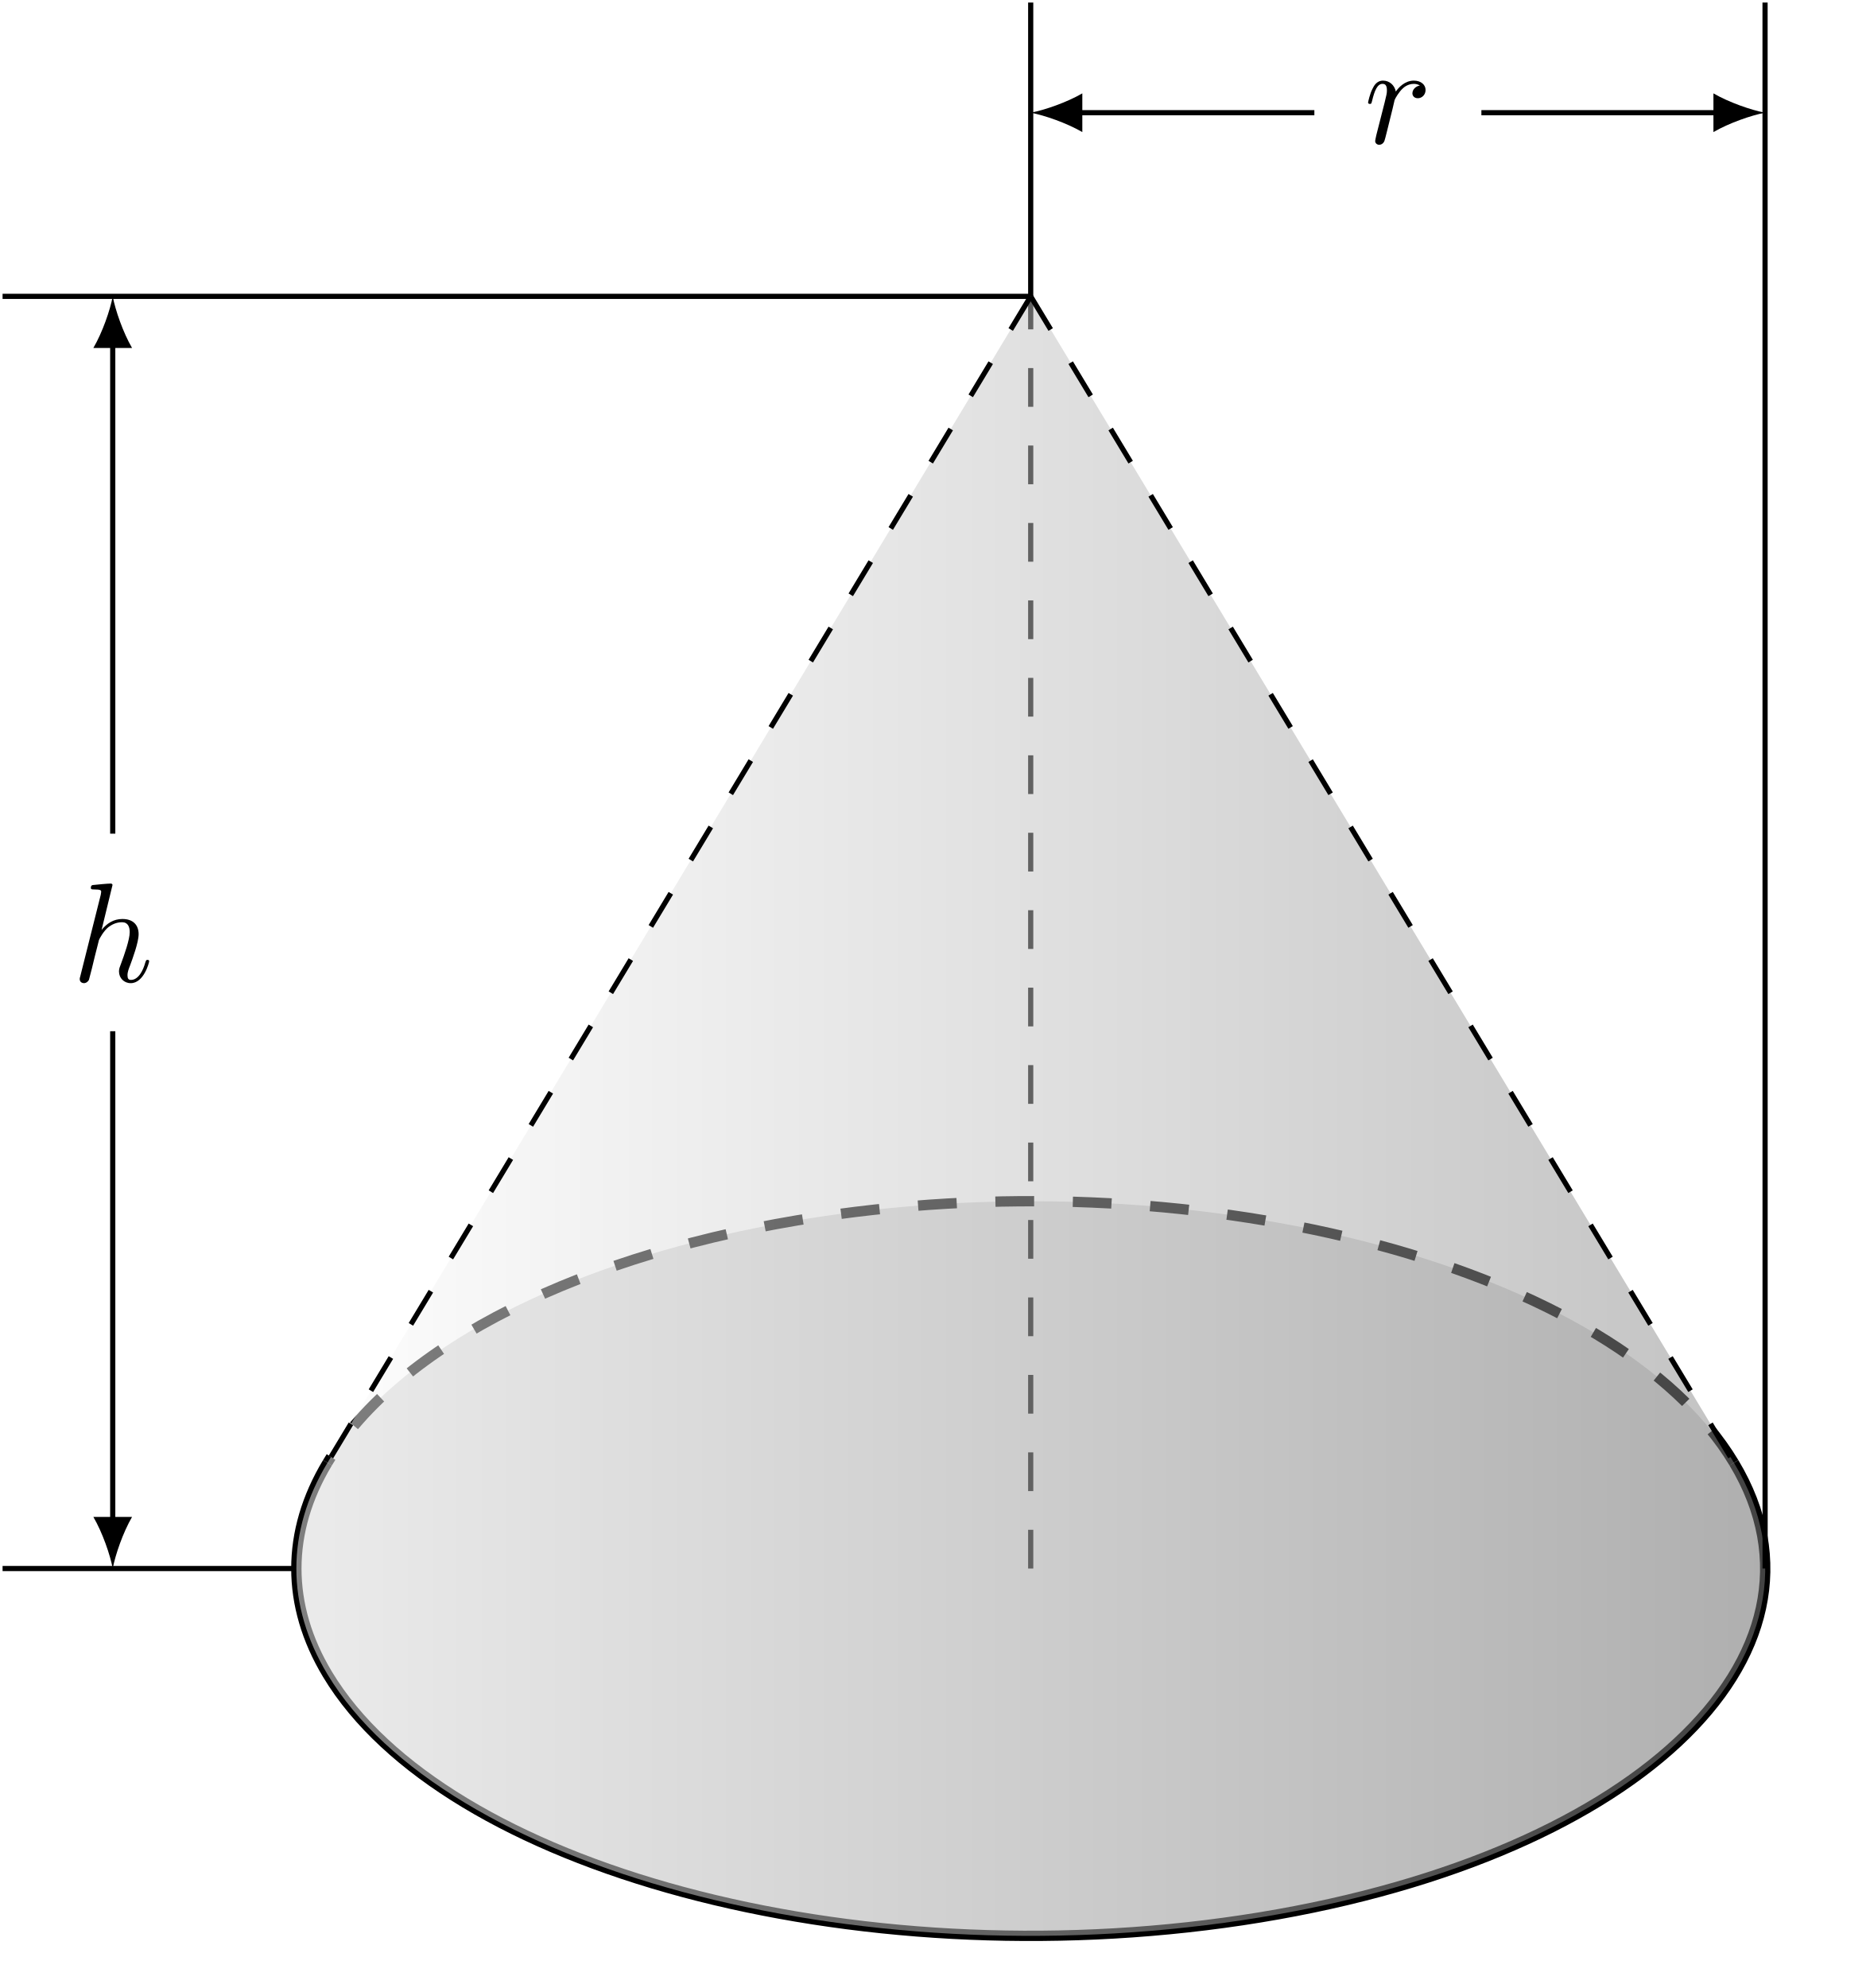
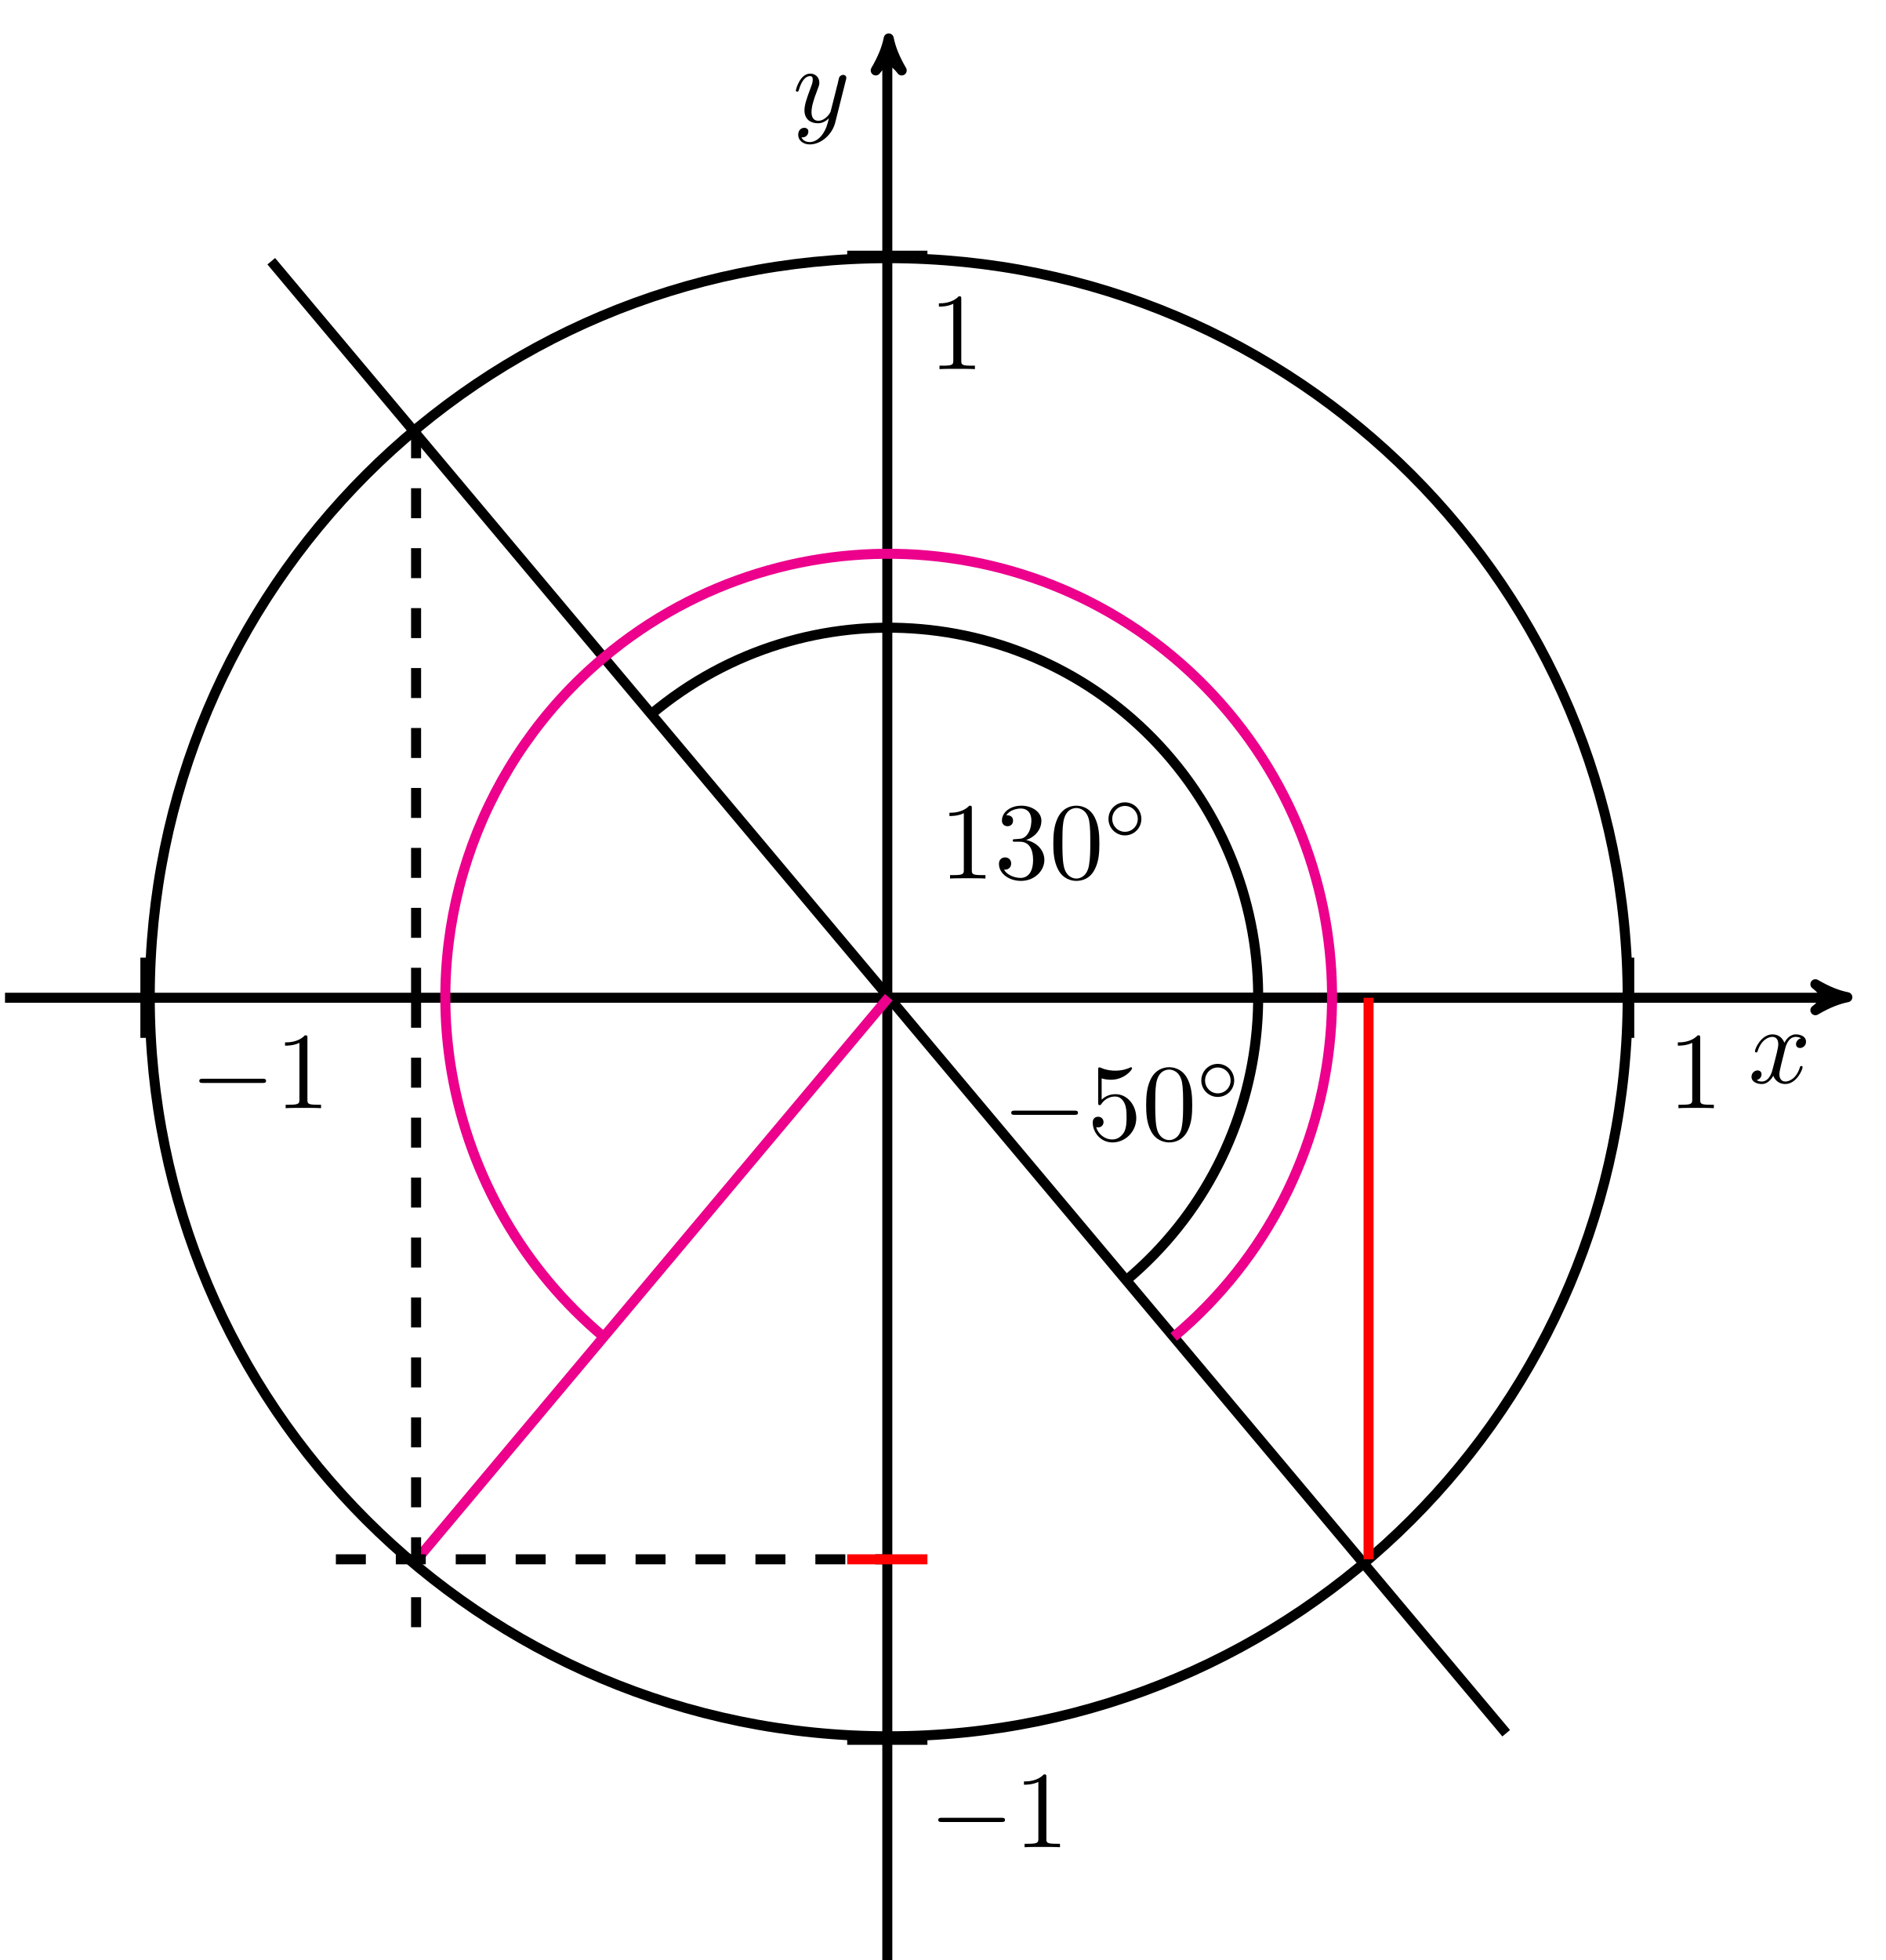
- <svg xmlns="http://www.w3.org/2000/svg" xmlns:xlink="http://www.w3.org/1999/xlink" width="144.323pt" height="153.448pt" viewBox="0 0 144.323 153.448" version="1.1">
+ <svg xmlns="http://www.w3.org/2000/svg" xmlns:xlink="http://www.w3.org/1999/xlink" width="188.088pt" height="195.458pt" viewBox="0 0 188.088 195.458" version="1.1">
  <defs>
    <g>
      <symbol overflow="visible" id="glyph0-0">
        <path style="stroke:none;" d="" />
      </symbol>
      <symbol overflow="visible" id="glyph0-1">
-         <path style="stroke:none;" d="M 3.125 -7.453 C 3.125 -7.453 3.125 -7.562 2.984 -7.562 C 2.734 -7.562 1.938 -7.484 1.656 -7.453 C 1.578 -7.453 1.453 -7.438 1.453 -7.234 C 1.453 -7.109 1.547 -7.109 1.719 -7.109 C 2.234 -7.109 2.25 -7.031 2.25 -6.922 L 2.219 -6.703 L 0.641 -0.422 C 0.594 -0.266 0.594 -0.25 0.594 -0.188 C 0.594 0.062 0.812 0.125 0.922 0.125 C 1.094 0.125 1.266 -0.016 1.312 -0.156 L 1.531 -1 L 1.766 -1.969 C 1.828 -2.219 1.891 -2.453 1.953 -2.703 C 1.969 -2.766 2.062 -3.125 2.078 -3.203 C 2.109 -3.297 2.438 -3.906 2.812 -4.203 C 3.047 -4.375 3.391 -4.578 3.859 -4.578 C 4.328 -4.578 4.453 -4.203 4.453 -3.812 C 4.453 -3.234 4.031 -2.047 3.781 -1.375 C 3.688 -1.125 3.625 -1 3.625 -0.781 C 3.625 -0.266 4.016 0.125 4.531 0.125 C 5.547 0.125 5.953 -1.469 5.953 -1.562 C 5.953 -1.672 5.859 -1.672 5.828 -1.672 C 5.719 -1.672 5.719 -1.641 5.656 -1.469 C 5.5 -0.891 5.141 -0.125 4.547 -0.125 C 4.359 -0.125 4.281 -0.234 4.281 -0.484 C 4.281 -0.75 4.391 -1.016 4.484 -1.25 C 4.656 -1.719 5.141 -3.016 5.141 -3.656 C 5.141 -4.359 4.719 -4.828 3.891 -4.828 C 3.203 -4.828 2.688 -4.484 2.281 -3.984 Z M 3.125 -7.453 " />
+         <path style="stroke:none;" d="M 3.641 -3.297 C 3.703 -3.578 3.953 -4.578 4.719 -4.578 C 4.781 -4.578 5.031 -4.578 5.266 -4.438 C 4.969 -4.391 4.75 -4.109 4.75 -3.844 C 4.75 -3.672 4.859 -3.469 5.156 -3.469 C 5.406 -3.469 5.75 -3.672 5.75 -4.094 C 5.75 -4.672 5.109 -4.828 4.734 -4.828 C 4.094 -4.828 3.719 -4.25 3.594 -3.984 C 3.312 -4.719 2.719 -4.828 2.406 -4.828 C 1.281 -4.828 0.656 -3.406 0.656 -3.141 C 0.656 -3.031 0.766 -3.031 0.781 -3.031 C 0.875 -3.031 0.906 -3.047 0.922 -3.156 C 1.297 -4.312 2.016 -4.578 2.391 -4.578 C 2.594 -4.578 2.984 -4.484 2.984 -3.844 C 2.984 -3.516 2.797 -2.781 2.391 -1.25 C 2.219 -0.578 1.828 -0.125 1.359 -0.125 C 1.281 -0.125 1.031 -0.125 0.812 -0.266 C 1.078 -0.312 1.312 -0.547 1.312 -0.844 C 1.312 -1.141 1.078 -1.234 0.922 -1.234 C 0.594 -1.234 0.312 -0.953 0.312 -0.594 C 0.312 -0.094 0.859 0.125 1.344 0.125 C 2.062 0.125 2.453 -0.641 2.484 -0.703 C 2.625 -0.312 3.016 0.125 3.672 0.125 C 4.781 0.125 5.406 -1.281 5.406 -1.562 C 5.406 -1.672 5.312 -1.672 5.281 -1.672 C 5.188 -1.672 5.156 -1.625 5.141 -1.547 C 4.781 -0.375 4.031 -0.125 3.688 -0.125 C 3.266 -0.125 3.094 -0.469 3.094 -0.844 C 3.094 -1.078 3.156 -1.312 3.266 -1.797 Z " />
      </symbol>
      <symbol overflow="visible" id="glyph0-2">
-         <path style="stroke:none;" d="M 0.953 -0.641 C 0.922 -0.484 0.859 -0.234 0.859 -0.172 C 0.859 0.016 1.016 0.125 1.172 0.125 C 1.312 0.125 1.5 0.031 1.578 -0.188 C 1.609 -0.234 1.969 -1.719 2.016 -1.906 C 2.109 -2.266 2.297 -3.031 2.359 -3.328 C 2.406 -3.469 2.719 -3.984 2.984 -4.219 C 3.062 -4.297 3.375 -4.578 3.844 -4.578 C 4.141 -4.578 4.297 -4.453 4.312 -4.453 C 3.984 -4.391 3.734 -4.141 3.734 -3.844 C 3.734 -3.672 3.859 -3.469 4.156 -3.469 C 4.453 -3.469 4.75 -3.719 4.75 -4.109 C 4.75 -4.5 4.406 -4.828 3.844 -4.828 C 3.141 -4.828 2.656 -4.281 2.453 -3.984 C 2.359 -4.469 1.969 -4.828 1.469 -4.828 C 0.953 -4.828 0.75 -4.391 0.656 -4.203 C 0.453 -3.828 0.312 -3.172 0.312 -3.141 C 0.312 -3.031 0.422 -3.031 0.453 -3.031 C 0.562 -3.031 0.562 -3.047 0.625 -3.281 C 0.812 -4.062 1.031 -4.578 1.422 -4.578 C 1.609 -4.578 1.766 -4.5 1.766 -4.078 C 1.766 -3.844 1.734 -3.734 1.594 -3.156 Z M 0.953 -0.641 " />
+         <path style="stroke:none;" d="M 5.297 -4.156 C 5.344 -4.312 5.344 -4.328 5.344 -4.406 C 5.344 -4.609 5.188 -4.703 5.031 -4.703 C 4.922 -4.703 4.75 -4.641 4.641 -4.469 C 4.625 -4.422 4.531 -4.078 4.5 -3.875 C 4.422 -3.594 4.344 -3.297 4.281 -3.016 L 3.781 -1.047 C 3.734 -0.891 3.266 -0.125 2.547 -0.125 C 2 -0.125 1.875 -0.594 1.875 -1 C 1.875 -1.5 2.062 -2.188 2.438 -3.141 C 2.609 -3.594 2.656 -3.703 2.656 -3.922 C 2.656 -4.422 2.297 -4.828 1.75 -4.828 C 0.719 -4.828 0.312 -3.234 0.312 -3.141 C 0.312 -3.031 0.422 -3.031 0.453 -3.031 C 0.562 -3.031 0.562 -3.047 0.625 -3.234 C 0.922 -4.25 1.359 -4.578 1.719 -4.578 C 1.812 -4.578 2 -4.578 2 -4.234 C 2 -3.953 1.891 -3.672 1.812 -3.469 C 1.375 -2.312 1.172 -1.688 1.172 -1.172 C 1.172 -0.203 1.859 0.125 2.516 0.125 C 2.938 0.125 3.297 -0.062 3.609 -0.375 C 3.469 0.203 3.344 0.734 2.906 1.312 C 2.625 1.672 2.203 2 1.703 2 C 1.547 2 1.062 1.969 0.875 1.531 C 1.047 1.531 1.188 1.531 1.344 1.406 C 1.453 1.312 1.562 1.172 1.562 0.953 C 1.562 0.625 1.266 0.578 1.156 0.578 C 0.906 0.578 0.547 0.75 0.547 1.281 C 0.547 1.828 1.031 2.234 1.703 2.234 C 2.828 2.234 3.953 1.25 4.25 0.016 Z " />
+       </symbol>
+       <symbol overflow="visible" id="glyph1-0">
+         <path style="stroke:none;" d="" />
+       </symbol>
+       <symbol overflow="visible" id="glyph1-1">
+         <path style="stroke:none;" d="M 7.188 -2.516 C 7.375 -2.516 7.562 -2.516 7.562 -2.719 C 7.562 -2.938 7.375 -2.938 7.188 -2.938 L 1.281 -2.938 C 1.094 -2.938 0.906 -2.938 0.906 -2.719 C 0.906 -2.516 1.094 -2.516 1.281 -2.516 Z " />
+       </symbol>
+       <symbol overflow="visible" id="glyph2-0">
+         <path style="stroke:none;" d="" />
+       </symbol>
+       <symbol overflow="visible" id="glyph2-1">
+         <path style="stroke:none;" d="M 3.203 -6.984 C 3.203 -7.234 3.203 -7.266 2.953 -7.266 C 2.281 -6.562 1.312 -6.562 0.969 -6.562 L 0.969 -6.234 C 1.188 -6.234 1.828 -6.234 2.406 -6.516 L 2.406 -0.859 C 2.406 -0.469 2.359 -0.344 1.391 -0.344 L 1.031 -0.344 L 1.031 0 C 1.422 -0.031 2.359 -0.031 2.797 -0.031 C 3.234 -0.031 4.188 -0.031 4.562 0 L 4.562 -0.344 L 4.219 -0.344 C 3.234 -0.344 3.203 -0.453 3.203 -0.859 Z " />
+       </symbol>
+       <symbol overflow="visible" id="glyph2-2">
+         <path style="stroke:none;" d="M 4.891 -2.188 C 4.891 -3.484 4 -4.578 2.828 -4.578 C 2.297 -4.578 1.828 -4.406 1.438 -4.031 L 1.438 -6.156 C 1.656 -6.078 2.016 -6.016 2.359 -6.016 C 3.703 -6.016 4.469 -7 4.469 -7.141 C 4.469 -7.203 4.438 -7.266 4.359 -7.266 C 4.359 -7.266 4.328 -7.266 4.281 -7.234 C 4.062 -7.125 3.516 -6.922 2.797 -6.922 C 2.359 -6.922 1.859 -6.984 1.344 -7.219 C 1.25 -7.25 1.234 -7.25 1.203 -7.25 C 1.094 -7.25 1.094 -7.172 1.094 -6.984 L 1.094 -3.766 C 1.094 -3.562 1.094 -3.484 1.25 -3.484 C 1.328 -3.484 1.359 -3.516 1.391 -3.578 C 1.516 -3.75 1.922 -4.344 2.797 -4.344 C 3.375 -4.344 3.641 -3.844 3.734 -3.641 C 3.906 -3.234 3.922 -2.812 3.922 -2.266 C 3.922 -1.891 3.922 -1.234 3.672 -0.781 C 3.406 -0.344 3 -0.062 2.5 -0.062 C 1.703 -0.062 1.078 -0.641 0.891 -1.281 C 0.922 -1.281 0.953 -1.266 1.078 -1.266 C 1.438 -1.266 1.625 -1.531 1.625 -1.797 C 1.625 -2.062 1.438 -2.328 1.078 -2.328 C 0.922 -2.328 0.547 -2.25 0.547 -1.75 C 0.547 -0.812 1.297 0.234 2.516 0.234 C 3.781 0.234 4.891 -0.812 4.891 -2.188 Z " />
+       </symbol>
+       <symbol overflow="visible" id="glyph2-3">
+         <path style="stroke:none;" d="M 5.016 -3.484 C 5.016 -4.359 4.969 -5.234 4.578 -6.047 C 4.078 -7.094 3.188 -7.266 2.719 -7.266 C 2.078 -7.266 1.281 -6.984 0.828 -5.969 C 0.484 -5.219 0.422 -4.359 0.422 -3.484 C 0.422 -2.672 0.469 -1.688 0.922 -0.859 C 1.391 0.016 2.188 0.234 2.719 0.234 C 3.297 0.234 4.141 0.016 4.609 -1.031 C 4.969 -1.781 5.016 -2.625 5.016 -3.484 Z M 2.719 0 C 2.297 0 1.641 -0.266 1.453 -1.312 C 1.328 -1.969 1.328 -2.984 1.328 -3.625 C 1.328 -4.312 1.328 -5.031 1.422 -5.625 C 1.625 -6.922 2.438 -7.031 2.719 -7.031 C 3.078 -7.031 3.797 -6.828 4 -5.75 C 4.109 -5.141 4.109 -4.312 4.109 -3.625 C 4.109 -2.797 4.109 -2.062 3.984 -1.359 C 3.828 -0.328 3.203 0 2.719 0 Z " />
+       </symbol>
+       <symbol overflow="visible" id="glyph2-4">
+         <path style="stroke:none;" d="M 3.156 -3.844 C 4.062 -4.141 4.688 -4.891 4.688 -5.766 C 4.688 -6.656 3.734 -7.266 2.688 -7.266 C 1.578 -7.266 0.75 -6.609 0.75 -5.781 C 0.75 -5.422 1 -5.219 1.312 -5.219 C 1.641 -5.219 1.859 -5.453 1.859 -5.766 C 1.859 -6.312 1.359 -6.312 1.188 -6.312 C 1.531 -6.844 2.25 -6.984 2.641 -6.984 C 3.094 -6.984 3.688 -6.75 3.688 -5.766 C 3.688 -5.641 3.672 -5 3.375 -4.531 C 3.047 -4 2.688 -3.969 2.406 -3.953 C 2.328 -3.953 2.062 -3.922 1.984 -3.922 C 1.891 -3.922 1.828 -3.906 1.828 -3.797 C 1.828 -3.672 1.891 -3.672 2.078 -3.672 L 2.562 -3.672 C 3.453 -3.672 3.859 -2.938 3.859 -1.859 C 3.859 -0.375 3.109 -0.062 2.625 -0.062 C 2.156 -0.062 1.344 -0.25 0.953 -0.891 C 1.344 -0.844 1.672 -1.078 1.672 -1.5 C 1.672 -1.891 1.391 -2.109 1.062 -2.109 C 0.812 -2.109 0.453 -1.953 0.453 -1.469 C 0.453 -0.484 1.469 0.234 2.656 0.234 C 3.984 0.234 4.984 -0.75 4.984 -1.859 C 4.984 -2.766 4.297 -3.609 3.156 -3.844 Z " />
+       </symbol>
+       <symbol overflow="visible" id="glyph3-0">
+         <path style="stroke:none;" d="" />
+       </symbol>
+       <symbol overflow="visible" id="glyph3-1">
+         <path style="stroke:none;" d="M 3.75 -1.984 C 3.75 -2.906 3.016 -3.641 2.109 -3.641 C 1.203 -3.641 0.469 -2.906 0.469 -1.984 C 0.469 -1.078 1.203 -0.344 2.109 -0.344 C 3.016 -0.344 3.75 -1.078 3.75 -1.984 Z M 2.109 -0.703 C 1.406 -0.703 0.844 -1.281 0.844 -1.984 C 0.844 -2.703 1.406 -3.281 2.109 -3.281 C 2.828 -3.281 3.391 -2.703 3.391 -1.984 C 3.391 -1.281 2.828 -0.703 2.109 -0.703 Z " />
      </symbol>
    </g>
-     <clipPath id="clip1">
-       <path d="M 14 81 L 144.324 81 L 144.324 125 L 14 125 Z M 14 81 " />
-     </clipPath>
-     <clipPath id="clip2">
-       <path d="M 11 101 L 144.324 101 L 144.324 153.449 L 11 153.449 Z M 11 101 " />
-     </clipPath>
-     <clipPath id="clip3">
-       <path d="M 22 22 L 137 22 L 137 150 L 22 150 Z M 22 22 " />
-     </clipPath>
-     <clipPath id="clip4">
-       <path d="M 133.859 112.906 C 142.875 127.898 125.879 143.707 95.898 148.215 C 65.914 152.723 34.297 144.227 25.281 129.234 C 22.078 123.91 22.078 118.23 25.281 112.906 L 79.57 22.875 Z M 133.859 112.906 " />
-     </clipPath>
-     <linearGradient id="linear0" gradientUnits="userSpaceOnUse" x1="0" y1="25.003" x2="0" y2="74.997" gradientTransform="matrix(0,-2.5973,-2.41624,0,203.2898,217.6644)">
-       <stop offset="0" style="stop-color:rgb(50.002%,50.002%,50.002%);stop-opacity:0.5;" />
-       <stop offset="0.008" style="stop-color:rgb(50.197%,50.197%,50.197%);stop-opacity:0.5;" />
-       <stop offset="0.016" style="stop-color:rgb(50.587%,50.587%,50.587%);stop-opacity:0.5;" />
-       <stop offset="0.023" style="stop-color:rgb(50.978%,50.978%,50.978%);stop-opacity:0.5;" />
-       <stop offset="0.031" style="stop-color:rgb(51.369%,51.369%,51.369%);stop-opacity:0.5;" />
-       <stop offset="0.039" style="stop-color:rgb(51.759%,51.759%,51.759%);stop-opacity:0.5;" />
-       <stop offset="0.047" style="stop-color:rgb(52.15%,52.15%,52.15%);stop-opacity:0.5;" />
-       <stop offset="0.055" style="stop-color:rgb(52.541%,52.541%,52.541%);stop-opacity:0.5;" />
-       <stop offset="0.062" style="stop-color:rgb(52.931%,52.931%,52.931%);stop-opacity:0.5;" />
-       <stop offset="0.07" style="stop-color:rgb(53.322%,53.322%,53.322%);stop-opacity:0.5;" />
-       <stop offset="0.078" style="stop-color:rgb(53.712%,53.712%,53.712%);stop-opacity:0.5;" />
-       <stop offset="0.086" style="stop-color:rgb(54.103%,54.103%,54.103%);stop-opacity:0.5;" />
-       <stop offset="0.094" style="stop-color:rgb(54.494%,54.494%,54.494%);stop-opacity:0.5;" />
-       <stop offset="0.102" style="stop-color:rgb(54.884%,54.884%,54.884%);stop-opacity:0.5;" />
-       <stop offset="0.109" style="stop-color:rgb(55.275%,55.275%,55.275%);stop-opacity:0.5;" />
-       <stop offset="0.117" style="stop-color:rgb(55.666%,55.666%,55.666%);stop-opacity:0.5;" />
-       <stop offset="0.125" style="stop-color:rgb(56.056%,56.056%,56.056%);stop-opacity:0.5;" />
-       <stop offset="0.133" style="stop-color:rgb(56.447%,56.447%,56.447%);stop-opacity:0.5;" />
-       <stop offset="0.141" style="stop-color:rgb(56.837%,56.837%,56.837%);stop-opacity:0.5;" />
-       <stop offset="0.148" style="stop-color:rgb(57.228%,57.228%,57.228%);stop-opacity:0.5;" />
-       <stop offset="0.156" style="stop-color:rgb(57.619%,57.619%,57.619%);stop-opacity:0.5;" />
-       <stop offset="0.164" style="stop-color:rgb(58.009%,58.009%,58.009%);stop-opacity:0.5;" />
-       <stop offset="0.172" style="stop-color:rgb(58.398%,58.398%,58.398%);stop-opacity:0.5;" />
-       <stop offset="0.18" style="stop-color:rgb(58.789%,58.789%,58.789%);stop-opacity:0.5;" />
-       <stop offset="0.188" style="stop-color:rgb(59.18%,59.18%,59.18%);stop-opacity:0.5;" />
-       <stop offset="0.195" style="stop-color:rgb(59.57%,59.57%,59.57%);stop-opacity:0.5;" />
-       <stop offset="0.203" style="stop-color:rgb(59.961%,59.961%,59.961%);stop-opacity:0.5;" />
-       <stop offset="0.211" style="stop-color:rgb(60.352%,60.352%,60.352%);stop-opacity:0.5;" />
-       <stop offset="0.219" style="stop-color:rgb(60.742%,60.742%,60.742%);stop-opacity:0.5;" />
-       <stop offset="0.227" style="stop-color:rgb(61.133%,61.133%,61.133%);stop-opacity:0.5;" />
-       <stop offset="0.234" style="stop-color:rgb(61.523%,61.523%,61.523%);stop-opacity:0.5;" />
-       <stop offset="0.242" style="stop-color:rgb(61.914%,61.914%,61.914%);stop-opacity:0.5;" />
-       <stop offset="0.25" style="stop-color:rgb(62.305%,62.305%,62.305%);stop-opacity:0.5;" />
-       <stop offset="0.258" style="stop-color:rgb(62.695%,62.695%,62.695%);stop-opacity:0.5;" />
-       <stop offset="0.266" style="stop-color:rgb(63.086%,63.086%,63.086%);stop-opacity:0.5;" />
-       <stop offset="0.273" style="stop-color:rgb(63.477%,63.477%,63.477%);stop-opacity:0.5;" />
-       <stop offset="0.281" style="stop-color:rgb(63.867%,63.867%,63.867%);stop-opacity:0.5;" />
-       <stop offset="0.289" style="stop-color:rgb(64.258%,64.258%,64.258%);stop-opacity:0.5;" />
-       <stop offset="0.297" style="stop-color:rgb(64.648%,64.648%,64.648%);stop-opacity:0.5;" />
-       <stop offset="0.305" style="stop-color:rgb(65.039%,65.039%,65.039%);stop-opacity:0.5;" />
-       <stop offset="0.312" style="stop-color:rgb(65.43%,65.43%,65.43%);stop-opacity:0.5;" />
-       <stop offset="0.32" style="stop-color:rgb(65.82%,65.82%,65.82%);stop-opacity:0.5;" />
-       <stop offset="0.328" style="stop-color:rgb(66.211%,66.211%,66.211%);stop-opacity:0.5;" />
-       <stop offset="0.336" style="stop-color:rgb(66.602%,66.602%,66.602%);stop-opacity:0.5;" />
-       <stop offset="0.344" style="stop-color:rgb(66.992%,66.992%,66.992%);stop-opacity:0.5;" />
-       <stop offset="0.352" style="stop-color:rgb(67.383%,67.383%,67.383%);stop-opacity:0.5;" />
-       <stop offset="0.359" style="stop-color:rgb(67.773%,67.773%,67.773%);stop-opacity:0.5;" />
-       <stop offset="0.367" style="stop-color:rgb(68.164%,68.164%,68.164%);stop-opacity:0.5;" />
-       <stop offset="0.375" style="stop-color:rgb(68.555%,68.555%,68.555%);stop-opacity:0.5;" />
-       <stop offset="0.383" style="stop-color:rgb(68.945%,68.945%,68.945%);stop-opacity:0.5;" />
-       <stop offset="0.391" style="stop-color:rgb(69.336%,69.336%,69.336%);stop-opacity:0.5;" />
-       <stop offset="0.398" style="stop-color:rgb(69.727%,69.727%,69.727%);stop-opacity:0.5;" />
-       <stop offset="0.406" style="stop-color:rgb(70.116%,70.116%,70.116%);stop-opacity:0.5;" />
-       <stop offset="0.414" style="stop-color:rgb(70.506%,70.506%,70.506%);stop-opacity:0.5;" />
-       <stop offset="0.422" style="stop-color:rgb(70.897%,70.897%,70.897%);stop-opacity:0.5;" />
-       <stop offset="0.43" style="stop-color:rgb(71.288%,71.288%,71.288%);stop-opacity:0.5;" />
-       <stop offset="0.438" style="stop-color:rgb(71.678%,71.678%,71.678%);stop-opacity:0.5;" />
-       <stop offset="0.445" style="stop-color:rgb(72.069%,72.069%,72.069%);stop-opacity:0.5;" />
-       <stop offset="0.453" style="stop-color:rgb(72.459%,72.459%,72.459%);stop-opacity:0.5;" />
-       <stop offset="0.461" style="stop-color:rgb(72.85%,72.85%,72.85%);stop-opacity:0.5;" />
-       <stop offset="0.469" style="stop-color:rgb(73.241%,73.241%,73.241%);stop-opacity:0.5;" />
-       <stop offset="0.477" style="stop-color:rgb(73.631%,73.631%,73.631%);stop-opacity:0.5;" />
-       <stop offset="0.484" style="stop-color:rgb(74.022%,74.022%,74.022%);stop-opacity:0.5;" />
-       <stop offset="0.492" style="stop-color:rgb(74.413%,74.413%,74.413%);stop-opacity:0.5;" />
-       <stop offset="0.5" style="stop-color:rgb(74.803%,74.803%,74.803%);stop-opacity:0.5;" />
-       <stop offset="0.508" style="stop-color:rgb(75.194%,75.194%,75.194%);stop-opacity:0.5;" />
-       <stop offset="0.516" style="stop-color:rgb(75.584%,75.584%,75.584%);stop-opacity:0.5;" />
-       <stop offset="0.523" style="stop-color:rgb(75.975%,75.975%,75.975%);stop-opacity:0.5;" />
-       <stop offset="0.531" style="stop-color:rgb(76.366%,76.366%,76.366%);stop-opacity:0.5;" />
-       <stop offset="0.539" style="stop-color:rgb(76.756%,76.756%,76.756%);stop-opacity:0.5;" />
-       <stop offset="0.547" style="stop-color:rgb(77.147%,77.147%,77.147%);stop-opacity:0.5;" />
-       <stop offset="0.555" style="stop-color:rgb(77.538%,77.538%,77.538%);stop-opacity:0.5;" />
-       <stop offset="0.562" style="stop-color:rgb(77.928%,77.928%,77.928%);stop-opacity:0.5;" />
-       <stop offset="0.57" style="stop-color:rgb(78.319%,78.319%,78.319%);stop-opacity:0.5;" />
-       <stop offset="0.578" style="stop-color:rgb(78.709%,78.709%,78.709%);stop-opacity:0.5;" />
-       <stop offset="0.586" style="stop-color:rgb(79.1%,79.1%,79.1%);stop-opacity:0.5;" />
-       <stop offset="0.594" style="stop-color:rgb(79.491%,79.491%,79.491%);stop-opacity:0.5;" />
-       <stop offset="0.602" style="stop-color:rgb(79.881%,79.881%,79.881%);stop-opacity:0.5;" />
-       <stop offset="0.609" style="stop-color:rgb(80.272%,80.272%,80.272%);stop-opacity:0.5;" />
-       <stop offset="0.617" style="stop-color:rgb(80.663%,80.663%,80.663%);stop-opacity:0.5;" />
-       <stop offset="0.625" style="stop-color:rgb(81.053%,81.053%,81.053%);stop-opacity:0.5;" />
-       <stop offset="0.633" style="stop-color:rgb(81.442%,81.442%,81.442%);stop-opacity:0.5;" />
-       <stop offset="0.641" style="stop-color:rgb(81.833%,81.833%,81.833%);stop-opacity:0.5;" />
-       <stop offset="0.648" style="stop-color:rgb(82.224%,82.224%,82.224%);stop-opacity:0.5;" />
-       <stop offset="0.656" style="stop-color:rgb(82.614%,82.614%,82.614%);stop-opacity:0.5;" />
-       <stop offset="0.664" style="stop-color:rgb(83.005%,83.005%,83.005%);stop-opacity:0.5;" />
-       <stop offset="0.672" style="stop-color:rgb(83.395%,83.395%,83.395%);stop-opacity:0.5;" />
-       <stop offset="0.68" style="stop-color:rgb(83.786%,83.786%,83.786%);stop-opacity:0.5;" />
-       <stop offset="0.688" style="stop-color:rgb(84.177%,84.177%,84.177%);stop-opacity:0.5;" />
-       <stop offset="0.695" style="stop-color:rgb(84.567%,84.567%,84.567%);stop-opacity:0.5;" />
-       <stop offset="0.703" style="stop-color:rgb(84.958%,84.958%,84.958%);stop-opacity:0.5;" />
-       <stop offset="0.711" style="stop-color:rgb(85.349%,85.349%,85.349%);stop-opacity:0.5;" />
-       <stop offset="0.719" style="stop-color:rgb(85.739%,85.739%,85.739%);stop-opacity:0.5;" />
-       <stop offset="0.727" style="stop-color:rgb(86.13%,86.13%,86.13%);stop-opacity:0.5;" />
-       <stop offset="0.734" style="stop-color:rgb(86.52%,86.52%,86.52%);stop-opacity:0.5;" />
-       <stop offset="0.742" style="stop-color:rgb(86.911%,86.911%,86.911%);stop-opacity:0.5;" />
-       <stop offset="0.75" style="stop-color:rgb(87.302%,87.302%,87.302%);stop-opacity:0.5;" />
-       <stop offset="0.758" style="stop-color:rgb(87.692%,87.692%,87.692%);stop-opacity:0.5;" />
-       <stop offset="0.766" style="stop-color:rgb(88.083%,88.083%,88.083%);stop-opacity:0.5;" />
-       <stop offset="0.773" style="stop-color:rgb(88.474%,88.474%,88.474%);stop-opacity:0.5;" />
-       <stop offset="0.781" style="stop-color:rgb(88.864%,88.864%,88.864%);stop-opacity:0.5;" />
-       <stop offset="0.789" style="stop-color:rgb(89.255%,89.255%,89.255%);stop-opacity:0.5;" />
-       <stop offset="0.797" style="stop-color:rgb(89.645%,89.645%,89.645%);stop-opacity:0.5;" />
-       <stop offset="0.805" style="stop-color:rgb(90.036%,90.036%,90.036%);stop-opacity:0.5;" />
-       <stop offset="0.812" style="stop-color:rgb(90.427%,90.427%,90.427%);stop-opacity:0.5;" />
-       <stop offset="0.82" style="stop-color:rgb(90.817%,90.817%,90.817%);stop-opacity:0.5;" />
-       <stop offset="0.828" style="stop-color:rgb(91.208%,91.208%,91.208%);stop-opacity:0.5;" />
-       <stop offset="0.836" style="stop-color:rgb(91.599%,91.599%,91.599%);stop-opacity:0.5;" />
-       <stop offset="0.844" style="stop-color:rgb(91.989%,91.989%,91.989%);stop-opacity:0.5;" />
-       <stop offset="0.852" style="stop-color:rgb(92.38%,92.38%,92.38%);stop-opacity:0.5;" />
-       <stop offset="0.859" style="stop-color:rgb(92.77%,92.77%,92.77%);stop-opacity:0.5;" />
-       <stop offset="0.867" style="stop-color:rgb(93.159%,93.159%,93.159%);stop-opacity:0.5;" />
-       <stop offset="0.875" style="stop-color:rgb(93.55%,93.55%,93.55%);stop-opacity:0.5;" />
-       <stop offset="0.883" style="stop-color:rgb(93.941%,93.941%,93.941%);stop-opacity:0.5;" />
-       <stop offset="0.891" style="stop-color:rgb(94.331%,94.331%,94.331%);stop-opacity:0.5;" />
-       <stop offset="0.898" style="stop-color:rgb(94.722%,94.722%,94.722%);stop-opacity:0.5;" />
-       <stop offset="0.906" style="stop-color:rgb(95.113%,95.113%,95.113%);stop-opacity:0.5;" />
-       <stop offset="0.914" style="stop-color:rgb(95.503%,95.503%,95.503%);stop-opacity:0.5;" />
-       <stop offset="0.922" style="stop-color:rgb(95.894%,95.894%,95.894%);stop-opacity:0.5;" />
-       <stop offset="0.93" style="stop-color:rgb(96.284%,96.284%,96.284%);stop-opacity:0.5;" />
-       <stop offset="0.938" style="stop-color:rgb(96.675%,96.675%,96.675%);stop-opacity:0.5;" />
-       <stop offset="0.945" style="stop-color:rgb(97.066%,97.066%,97.066%);stop-opacity:0.5;" />
-       <stop offset="0.953" style="stop-color:rgb(97.456%,97.456%,97.456%);stop-opacity:0.5;" />
-       <stop offset="0.961" style="stop-color:rgb(97.847%,97.847%,97.847%);stop-opacity:0.5;" />
-       <stop offset="0.969" style="stop-color:rgb(98.238%,98.238%,98.238%);stop-opacity:0.5;" />
-       <stop offset="0.977" style="stop-color:rgb(98.628%,98.628%,98.628%);stop-opacity:0.5;" />
-       <stop offset="0.984" style="stop-color:rgb(99.019%,99.019%,99.019%);stop-opacity:0.5;" />
-       <stop offset="0.992" style="stop-color:rgb(99.409%,99.409%,99.409%);stop-opacity:0.5;" />
-       <stop offset="1" style="stop-color:rgb(99.8%,99.8%,99.8%);stop-opacity:0.5;" />
-     </linearGradient>
  </defs>
  <g id="surface1">
-     <path style=" stroke:none;fill-rule:nonzero;fill:rgb(70%,70%,70%);fill-opacity:0.5;" d="M 128.668 135.246 C 144.324 121.688 135.035 104.352 107.918 96.523 C 80.801 88.695 46.129 93.34 30.473 106.898 C 14.816 120.457 24.105 137.793 51.223 145.621 C 78.34 153.449 113.012 148.801 128.668 135.246 Z M 128.668 135.246 " />
-     <g clip-path="url(#clip1)" clip-rule="nonzero">
-       <path style="fill:none;stroke-width:0.797;stroke-linecap:butt;stroke-linejoin:miter;stroke:rgb(0%,0%,0%);stroke-opacity:1;stroke-dasharray:2.989,2.989;stroke-miterlimit:10;" d="M 54.289 8.165 C 45.27 23.157 13.657 31.653 -16.328 27.145 C -34.547 24.403 -48.808 17.274 -54.289 8.165 " transform="matrix(1,0,0,-1,79.57,121.071)" />
+     <path style="fill:none;stroke-width:1;stroke-linecap:butt;stroke-linejoin:miter;stroke:rgb(0%,0%,0%);stroke-opacity:1;stroke-miterlimit:10;" d="M 73.704 0.002 C 73.704 40.705 40.704 73.701 0.001 73.701 C -40.706 73.701 -73.703 40.705 -73.703 0.002 C -73.703 -40.705 -40.706 -73.701 0.001 -73.701 C 40.704 -73.701 73.704 -40.705 73.704 0.002 Z " transform="matrix(1,0,0,-1,88.64,99.447)" />
+     <path style="fill:none;stroke-width:1;stroke-linecap:butt;stroke-linejoin:miter;stroke:rgb(0%,0%,0%);stroke-opacity:1;stroke-miterlimit:10;" d="M -88.14 -0.053 L 94.86 -0.053 " transform="matrix(1,0,0,-1,88.64,99.447)" />
+     <path style="fill-rule:nonzero;fill:rgb(0%,0%,0%);fill-opacity:1;stroke-width:1;stroke-linecap:butt;stroke-linejoin:round;stroke:rgb(0%,0%,0%);stroke-opacity:1;stroke-miterlimit:10;" d="M 0.797 0.002 C -0.199 0.201 -1.195 0.599 -2.39 1.295 C -1.195 0.4 -1.195 -0.397 -2.39 -1.295 C -1.195 -0.596 -0.199 -0.198 0.797 0.002 Z " transform="matrix(1,0,0,-1,183.4564,99.447)" />
+     <path style="fill:none;stroke-width:1;stroke-linecap:butt;stroke-linejoin:miter;stroke:rgb(0%,0%,0%);stroke-opacity:1;stroke-miterlimit:10;" d="M -0.14 -96.053 L -0.14 94.947 " transform="matrix(1,0,0,-1,88.64,99.447)" />
+     <path style="fill-rule:nonzero;fill:rgb(0%,0%,0%);fill-opacity:1;stroke-width:1;stroke-linecap:butt;stroke-linejoin:round;stroke:rgb(0%,0%,0%);stroke-opacity:1;stroke-miterlimit:10;" d="M 0.799 -0.001 C -0.198 0.199 -1.194 0.597 -2.393 1.296 C -1.194 0.398 -1.194 -0.399 -2.393 -1.294 C -1.194 -0.598 -0.198 -0.2 0.799 -0.001 Z " transform="matrix(0,-1,-1,0,88.64,4.63058)" />
+     <g style="fill:rgb(0%,0%,0%);fill-opacity:1;">
+       <use xlink:href="#glyph0-1" x="174.382" y="107.979" />
    </g>
-     <g clip-path="url(#clip2)" clip-rule="nonzero">
-       <path style="fill:none;stroke-width:0.797;stroke-linecap:butt;stroke-linejoin:miter;stroke:rgb(0%,0%,0%);stroke-opacity:1;stroke-miterlimit:10;" d="M 54.289 8.165 C 63.305 -6.827 46.309 -22.636 16.328 -27.144 C -13.656 -31.652 -45.273 -23.156 -54.289 -8.163 C -57.492 -2.839 -57.492 2.841 -54.289 8.165 " transform="matrix(1,0,0,-1,79.57,121.071)" />
+     <g style="fill:rgb(0%,0%,0%);fill-opacity:1;">
+       <use xlink:href="#glyph0-2" x="79.065" y="12.168" />
    </g>
-     <path style="fill:none;stroke-width:0.399;stroke-linecap:butt;stroke-linejoin:miter;stroke:rgb(0%,0%,0%);stroke-opacity:1;stroke-miterlimit:10;" d="M -56.695 0.001 L -79.371 0.001 " transform="matrix(1,0,0,-1,79.57,121.071)" />
-     <path style="fill:none;stroke-width:0.399;stroke-linecap:butt;stroke-linejoin:miter;stroke:rgb(0%,0%,0%);stroke-opacity:1;stroke-miterlimit:10;" d="M -79.371 98.196 L 0 98.196 " transform="matrix(1,0,0,-1,79.57,121.071)" />
-     <path style="fill:none;stroke-width:0.399;stroke-linecap:butt;stroke-linejoin:miter;stroke:rgb(0%,0%,0%);stroke-opacity:1;stroke-dasharray:2.989,2.989;stroke-miterlimit:10;" d="M 0 0.001 L 0 98.196 " transform="matrix(1,0,0,-1,79.57,121.071)" />
-     <g clip-path="url(#clip3)" clip-rule="nonzero">
-       <g clip-path="url(#clip4)" clip-rule="nonzero">
-         <path style=" stroke:none;fill-rule:nonzero;fill:url(#linear0);" d="M 142.875 152.723 L 22.078 152.723 L 22.078 22.875 L 142.875 22.875 Z M 142.875 152.723 " />
-       </g>
+     <path style="fill:none;stroke-width:1;stroke-linecap:butt;stroke-linejoin:miter;stroke:rgb(0%,0%,0%);stroke-opacity:1;stroke-miterlimit:10;" d="M -74.14 -4.053 L -74.14 3.947 " transform="matrix(1,0,0,-1,88.64,99.447)" />
+     <g style="fill:rgb(0%,0%,0%);fill-opacity:1;">
+       <use xlink:href="#glyph1-1" x="18.974" y="110.512" />
    </g>
-     <path style="fill:none;stroke-width:0.399;stroke-linecap:butt;stroke-linejoin:miter;stroke:rgb(0%,0%,0%);stroke-opacity:1;stroke-dasharray:2.989,2.989;stroke-miterlimit:10;" d="M 0 98.196 L 54.282 8.18 " transform="matrix(1,0,0,-1,79.57,121.071)" />
-     <path style="fill:none;stroke-width:0.399;stroke-linecap:butt;stroke-linejoin:miter;stroke:rgb(0%,0%,0%);stroke-opacity:1;stroke-dasharray:2.989,2.989;stroke-miterlimit:10;" d="M 0 98.196 L -54.281 8.18 " transform="matrix(1,0,0,-1,79.57,121.071)" />
    <g style="fill:rgb(0%,0%,0%);fill-opacity:1;">
-       <use xlink:href="#glyph0-1" x="5.561" y="75.762" />
+       <use xlink:href="#glyph2-1" x="27.459" y="110.512" />
    </g>
-     <path style="fill:none;stroke-width:0.399;stroke-linecap:butt;stroke-linejoin:miter;stroke:rgb(0%,0%,0%);stroke-opacity:1;stroke-miterlimit:10;" d="M -70.867 3.587 L -70.867 41.473 " transform="matrix(1,0,0,-1,79.57,121.071)" />
-     <path style=" stroke:none;fill-rule:nonzero;fill:rgb(0%,0%,0%);fill-opacity:1;" d="M 8.703 121.07 C 8.902 120.008 9.5 118.281 10.195 117.086 L 7.207 117.086 C 7.906 118.281 8.504 120.008 8.703 121.07 " />
-     <path style="fill:none;stroke-width:0.399;stroke-linecap:butt;stroke-linejoin:miter;stroke:rgb(0%,0%,0%);stroke-opacity:1;stroke-miterlimit:10;" d="M -70.867 56.723 L -70.867 94.61 " transform="matrix(1,0,0,-1,79.57,121.071)" />
-     <path style=" stroke:none;fill-rule:nonzero;fill:rgb(0%,0%,0%);fill-opacity:1;" d="M 8.703 22.875 C 8.504 23.938 7.906 25.664 7.207 26.859 L 10.195 26.859 C 9.5 25.664 8.902 23.938 8.703 22.875 " />
-     <path style="fill:none;stroke-width:0.399;stroke-linecap:butt;stroke-linejoin:miter;stroke:rgb(0%,0%,0%);stroke-opacity:1;stroke-miterlimit:10;" d="M 0 98.196 L 0 120.876 M 56.696 0.001 L 56.692 120.876 " transform="matrix(1,0,0,-1,79.57,121.071)" />
+     <path style="fill:none;stroke-width:1;stroke-linecap:butt;stroke-linejoin:miter;stroke:rgb(0%,0%,0%);stroke-opacity:1;stroke-miterlimit:10;" d="M 73.86 -4.053 L 73.86 3.947 " transform="matrix(1,0,0,-1,88.64,99.447)" />
    <g style="fill:rgb(0%,0%,0%);fill-opacity:1;">
-       <use xlink:href="#glyph0-2" x="105.304" y="11.051" />
+       <use xlink:href="#glyph2-1" x="166.376" y="110.512" />
    </g>
-     <path style="fill:none;stroke-width:0.399;stroke-linecap:butt;stroke-linejoin:miter;stroke:rgb(0%,0%,0%);stroke-opacity:1;stroke-miterlimit:10;" d="M 3.586 112.372 L 21.899 112.372 " transform="matrix(1,0,0,-1,79.57,121.071)" />
-     <path style=" stroke:none;fill-rule:nonzero;fill:rgb(0%,0%,0%);fill-opacity:1;" d="M 79.57 8.699 C 80.633 8.898 82.359 9.5 83.555 10.195 L 83.555 7.207 C 82.359 7.902 80.633 8.5 79.57 8.699 " />
-     <path style="fill:none;stroke-width:0.399;stroke-linecap:butt;stroke-linejoin:miter;stroke:rgb(0%,0%,0%);stroke-opacity:1;stroke-miterlimit:10;" d="M 34.793 112.372 L 53.106 112.372 " transform="matrix(1,0,0,-1,79.57,121.071)" />
-     <path style=" stroke:none;fill-rule:nonzero;fill:rgb(0%,0%,0%);fill-opacity:1;" d="M 136.262 8.699 C 135.199 8.5 133.473 7.902 132.277 7.207 L 132.277 10.195 C 133.473 9.5 135.199 8.898 136.262 8.699 " />
+     <path style="fill:none;stroke-width:1;stroke-linecap:butt;stroke-linejoin:miter;stroke:rgb(0%,0%,0%);stroke-opacity:1;stroke-miterlimit:10;" d="M 3.86 -74.053 L -4.14 -74.053 " transform="matrix(1,0,0,-1,88.64,99.447)" />
+     <g style="fill:rgb(0%,0%,0%);fill-opacity:1;">
+       <use xlink:href="#glyph1-1" x="92.675" y="184.213" />
+     </g>
+     <g style="fill:rgb(0%,0%,0%);fill-opacity:1;">
+       <use xlink:href="#glyph2-1" x="101.16" y="184.213" />
+     </g>
+     <path style="fill:none;stroke-width:1;stroke-linecap:butt;stroke-linejoin:miter;stroke:rgb(0%,0%,0%);stroke-opacity:1;stroke-miterlimit:10;" d="M 3.86 73.947 L -4.14 73.947 " transform="matrix(1,0,0,-1,88.64,99.447)" />
+     <g style="fill:rgb(0%,0%,0%);fill-opacity:1;">
+       <use xlink:href="#glyph2-1" x="92.675" y="36.811" />
+     </g>
+     <path style="fill:none;stroke-width:1;stroke-linecap:butt;stroke-linejoin:miter;stroke:rgb(0%,0%,0%);stroke-opacity:1;stroke-miterlimit:10;" d="M 0.001 0.002 L 61.587 -73.397 " transform="matrix(1,0,0,-1,88.64,99.447)" />
+     <path style="fill:none;stroke-width:1;stroke-linecap:butt;stroke-linejoin:miter;stroke:rgb(0%,0%,0%);stroke-opacity:1;stroke-miterlimit:10;" d="M -0.14 -0.053 L 73.86 -0.053 " transform="matrix(1,0,0,-1,88.64,99.447)" />
+     <path style="fill:none;stroke-width:1;stroke-linecap:butt;stroke-linejoin:miter;stroke:rgb(0%,0%,0%);stroke-opacity:1;stroke-miterlimit:10;" d="M 0.001 0.002 L -61.585 73.396 " transform="matrix(1,0,0,-1,88.64,99.447)" />
+     <path style="fill:none;stroke-width:1;stroke-linecap:butt;stroke-linejoin:miter;stroke:rgb(0%,0%,0%);stroke-opacity:1;stroke-miterlimit:10;" d="M 23.688 -28.229 C 39.278 -15.147 41.309 8.099 28.231 23.689 C 15.149 39.279 -8.097 41.31 -23.687 28.228 " transform="matrix(1,0,0,-1,88.64,99.447)" />
+     <g style="fill:rgb(0%,0%,0%);fill-opacity:1;">
+       <use xlink:href="#glyph1-1" x="99.955" y="113.693" />
+     </g>
+     <g style="fill:rgb(0%,0%,0%);fill-opacity:1;">
+       <use xlink:href="#glyph2-2" x="108.44" y="113.693" />
+       <use xlink:href="#glyph2-3" x="113.895" y="113.693" />
+     </g>
+     <g style="fill:rgb(0%,0%,0%);fill-opacity:1;">
+       <use xlink:href="#glyph3-1" x="119.349" y="109.735" />
+     </g>
+     <g style="fill:rgb(0%,0%,0%);fill-opacity:1;">
+       <use xlink:href="#glyph2-1" x="93.726" y="87.612" />
+       <use xlink:href="#glyph2-4" x="99.181" y="87.612" />
+       <use xlink:href="#glyph2-3" x="104.635" y="87.612" />
+     </g>
+     <g style="fill:rgb(0%,0%,0%);fill-opacity:1;">
+       <use xlink:href="#glyph3-1" x="110.09" y="83.653" />
+     </g>
+     <path style="fill:none;stroke-width:1;stroke-linecap:butt;stroke-linejoin:miter;stroke:rgb(92.549%,0%,54.9%);stroke-opacity:1;stroke-miterlimit:10;" d="M 28.422 -33.873 C 47.133 -18.178 49.571 9.717 33.876 28.424 C 18.176 47.135 -9.718 49.572 -28.425 33.877 C -40.527 23.72 -46.292 7.877 -43.55 -7.678 C -41.745 -17.916 -36.39 -27.194 -28.425 -33.873 " transform="matrix(1,0,0,-1,88.64,99.447)" />
+     <path style="fill:none;stroke-width:1;stroke-linecap:butt;stroke-linejoin:miter;stroke:rgb(92.549%,0%,54.9%);stroke-opacity:1;stroke-miterlimit:10;" d="M 0.001 0.002 L -47.374 -56.459 " transform="matrix(1,0,0,-1,88.64,99.447)" />
+     <path style="fill:none;stroke-width:1;stroke-linecap:butt;stroke-linejoin:miter;stroke:rgb(100%,0%,0%);stroke-opacity:1;stroke-miterlimit:10;" d="M 47.86 -0.053 L 47.86 -56.053 " transform="matrix(1,0,0,-1,88.64,99.447)" />
+     <path style="fill:none;stroke-width:1;stroke-linecap:butt;stroke-linejoin:miter;stroke:rgb(0%,0%,0%);stroke-opacity:1;stroke-dasharray:2.989,2.989;stroke-miterlimit:10;" d="M -47.14 -0.053 L -47.14 56.947 " transform="matrix(1,0,0,-1,88.64,99.447)" />
+     <path style="fill:none;stroke-width:1;stroke-linecap:butt;stroke-linejoin:miter;stroke:rgb(0%,0%,0%);stroke-opacity:1;stroke-dasharray:2.989,2.989;stroke-miterlimit:10;" d="M -47.14 -0.053 L -47.14 -64.053 " transform="matrix(1,0,0,-1,88.64,99.447)" />
+     <path style="fill:none;stroke-width:1;stroke-linecap:butt;stroke-linejoin:miter;stroke:rgb(0%,0%,0%);stroke-opacity:1;stroke-dasharray:2.989,2.989;stroke-miterlimit:10;" d="M -55.14 -56.053 L -0.14 -56.053 " transform="matrix(1,0,0,-1,88.64,99.447)" />
+     <path style="fill:none;stroke-width:1;stroke-linecap:butt;stroke-linejoin:miter;stroke:rgb(100%,0%,0%);stroke-opacity:1;stroke-miterlimit:10;" d="M -4.14 -56.053 L 3.86 -56.053 " transform="matrix(1,0,0,-1,88.64,99.447)" />
  </g>
</svg>
